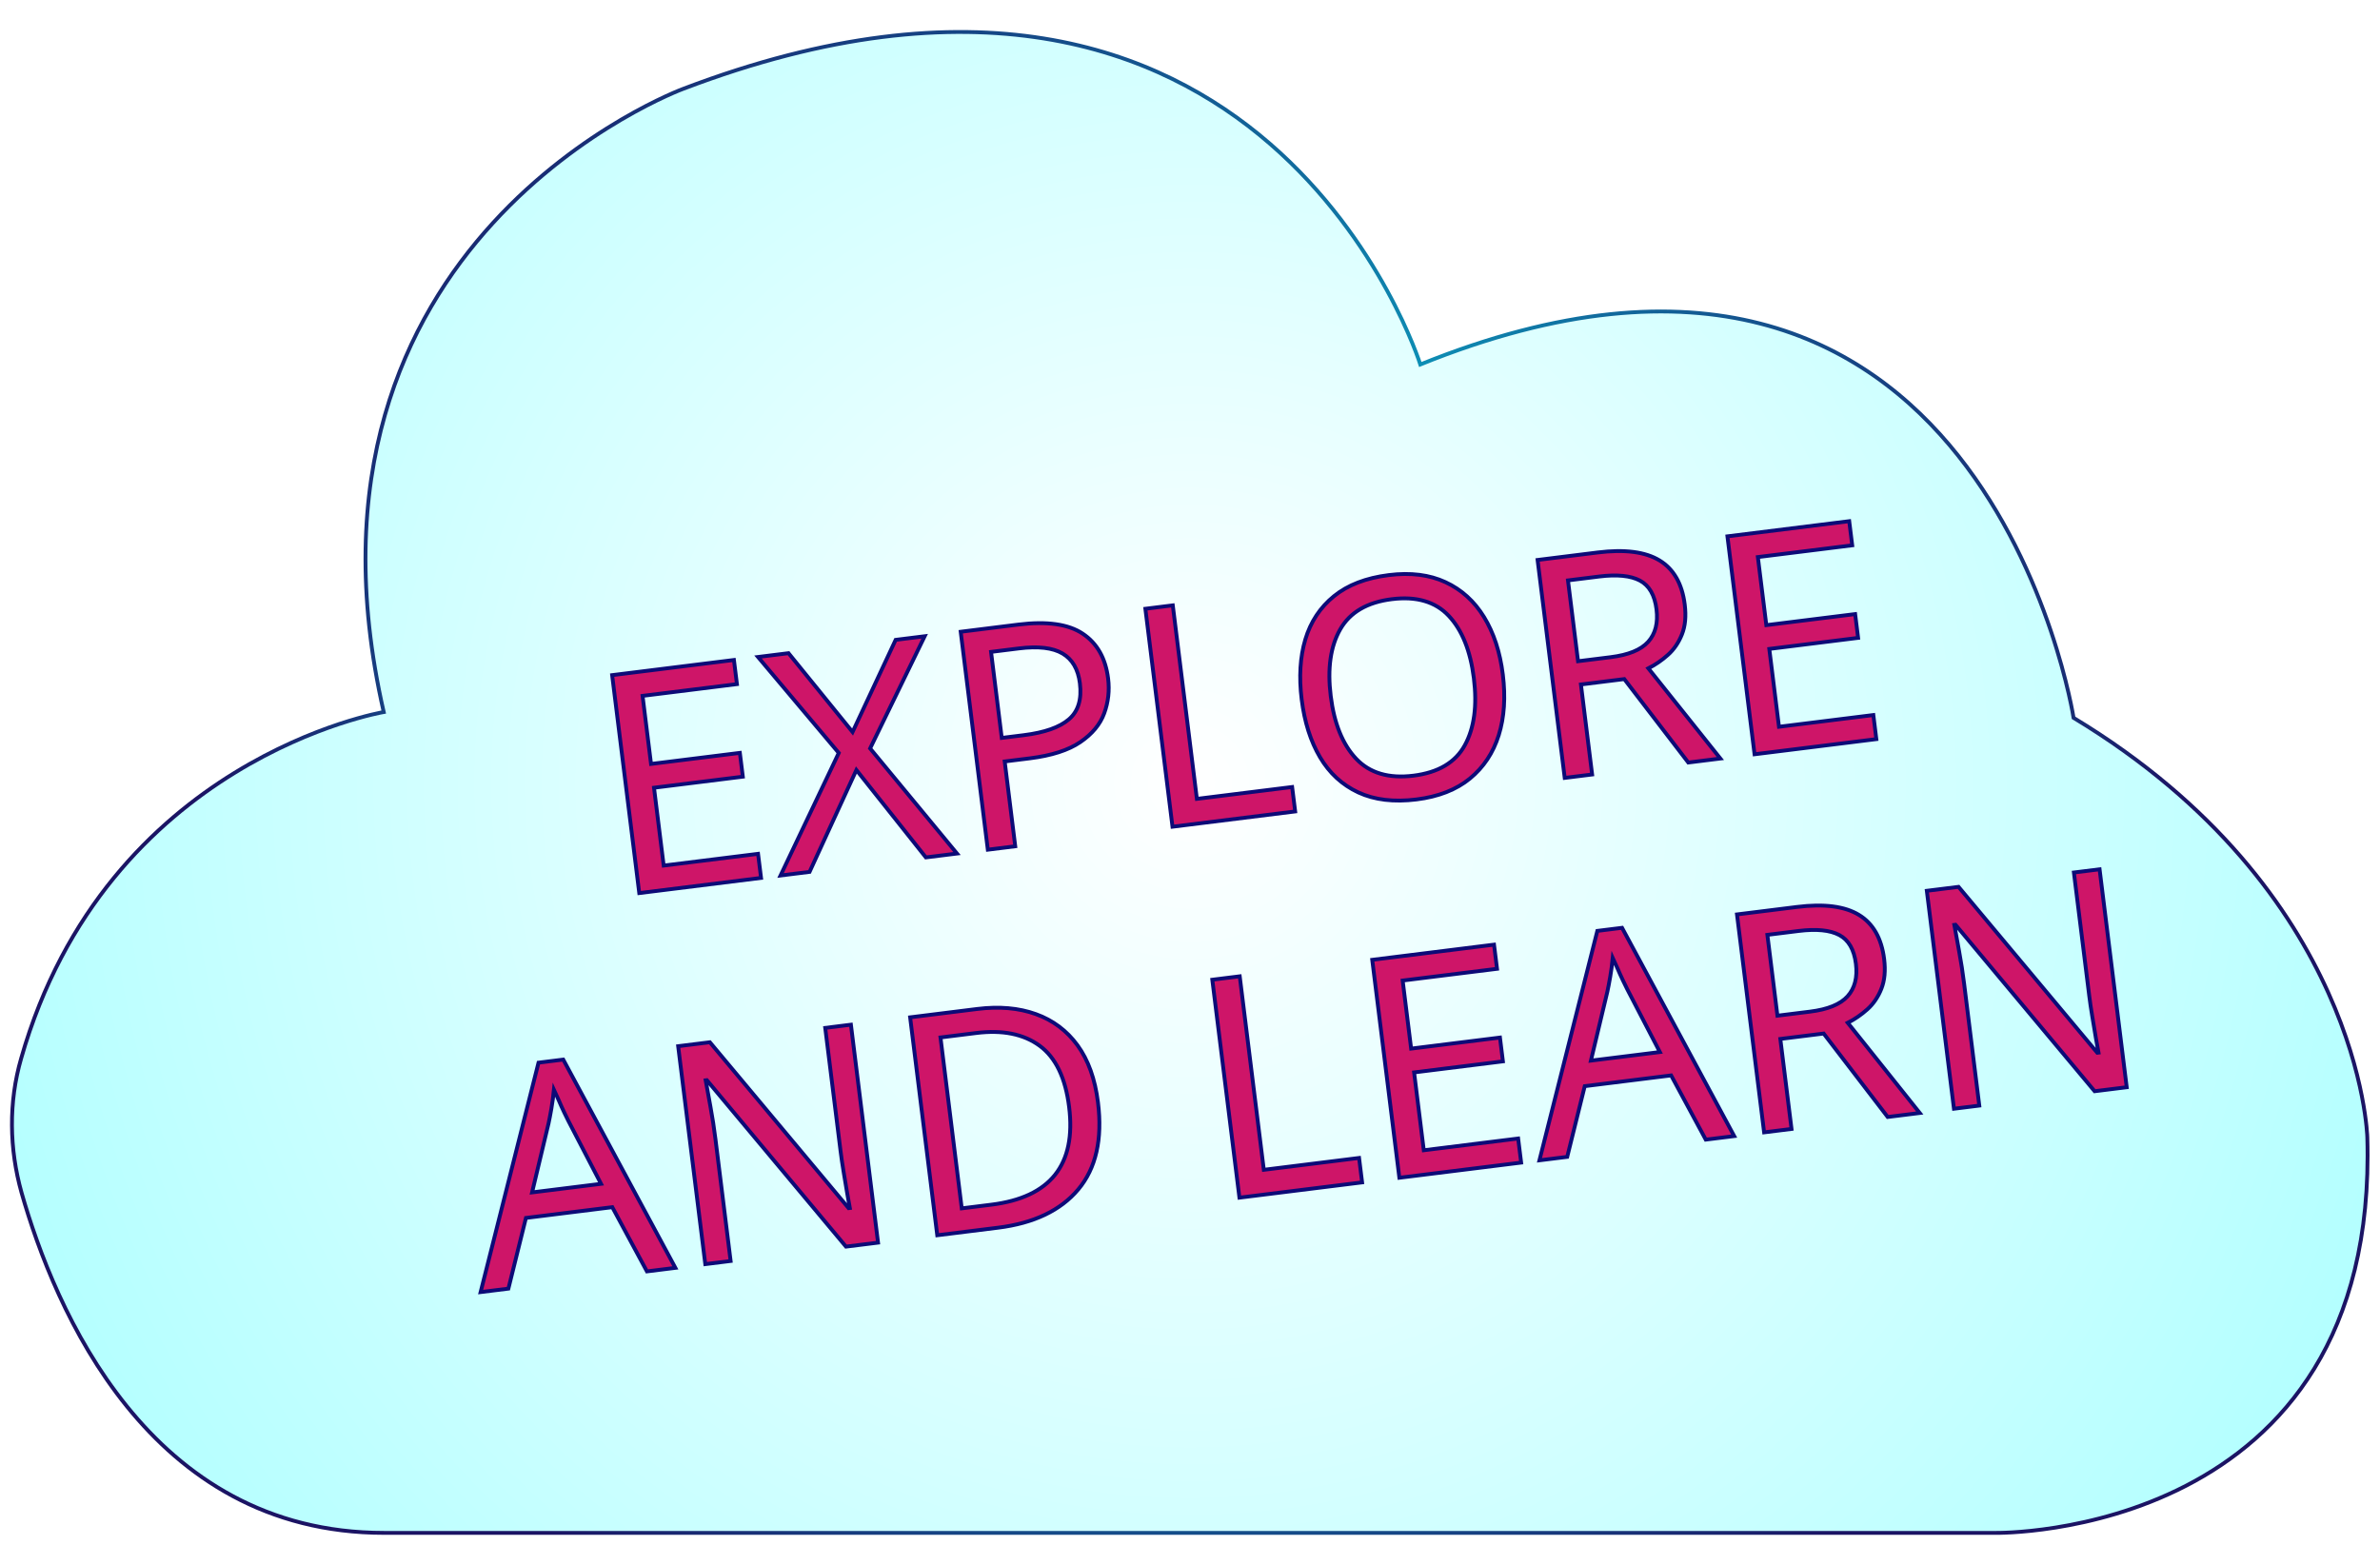
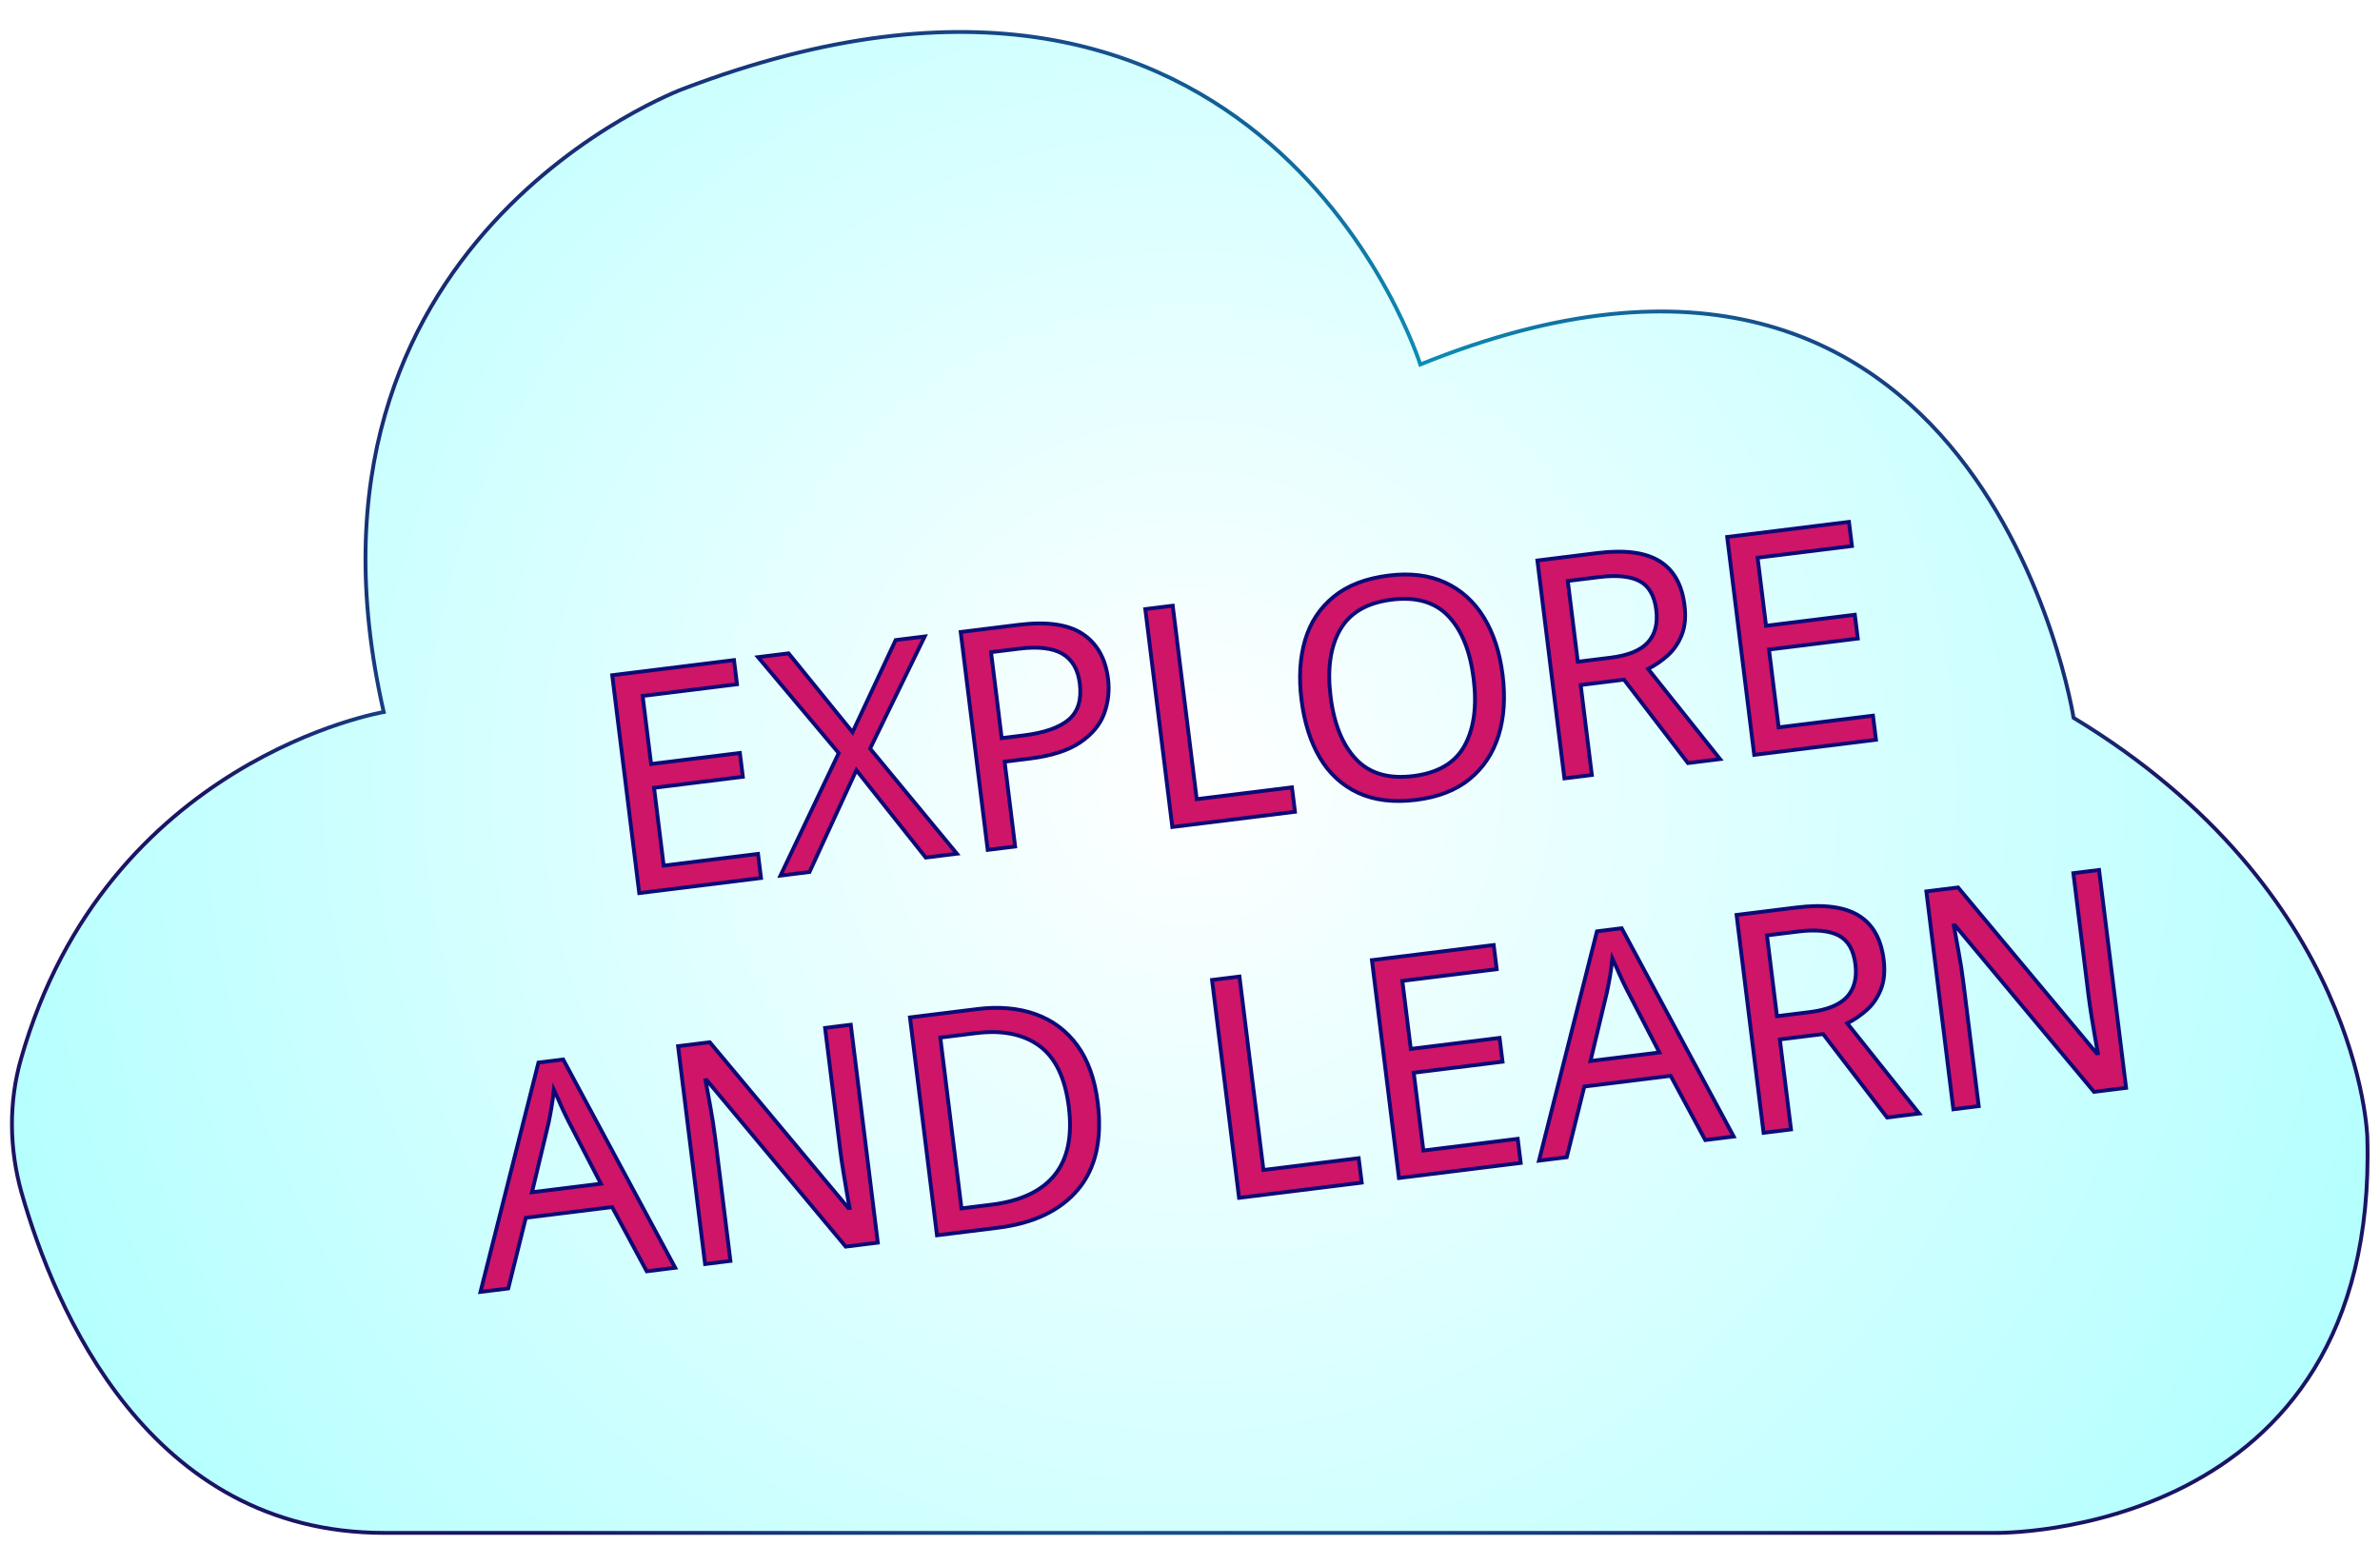
- <svg xmlns="http://www.w3.org/2000/svg" version="1.1" x="0px" y="0px" width="619px" height="407px" viewBox="0 0 619 407" enable-background="new 0 0 619 407" xml:space="preserve">
-   <g id="Layer_2">
-     <radialGradient id="SVGID_1_" cx="309.5" cy="203.5" r="389.754" gradientUnits="userSpaceOnUse">
-       <stop offset="0" style="stop-color:#FFFFFF" />
-       <stop offset="1" style="stop-color:#A6FFFF" />
-     </radialGradient>
-     <radialGradient id="SVGID_2_" cx="309.5" cy="203.5" r="257.309" gradientUnits="userSpaceOnUse">
-       <stop offset="0" style="stop-color:#00FFFF" />
-       <stop offset="1" style="stop-color:#1B1464" />
-     </radialGradient>
-     <path fill="url(#SVGID_1_)" stroke="url(#SVGID_2_)" stroke-miterlimit="10" d="M99.9,398.7h419.2c0,0,99.7,1.6,96.6-102.9   c0,0-1.6-63.9-76.4-109.1c0,0-23.4-151.2-169.9-91.9c0,0-40.5-129.3-191.7-71.7c0,0-106,39-77.9,162.1c0,0-72.1,12.2-94.3,90.1   c-3.3,11.4-3.1,23.5,0.1,34.9C14.2,340.4,38.6,398.7,99.9,398.7z" />
-   </g>
-   <g id="Layer_1">
-     <text transform="matrix(0.9923 -0.1235 0.1235 0.9923 158.5557 233.246)">
-       <tspan x="0" y="0" fill="#CE1568" stroke="#0D0A77" stroke-miterlimit="10" font-family="'Moonglow-Regular'" font-size="80">EXPLORE </tspan>
-       <tspan x="-46" y="97.9" fill="#CE1568" stroke="#0D0A77" stroke-miterlimit="10" font-family="'Moonglow-Regular'" font-size="80">AND LEARN</tspan>
-       <tspan x="351" y="97.9" fill="#E21313" stroke="#000000" stroke-miterlimit="10" font-family="'Moonglow-Regular'" font-size="81.61"> </tspan>
-     </text>
-   </g>
+ <svg xmlns="http://www.w3.org/2000/svg" width="619" height="407" viewBox="0 0 619 407">
+   <radialGradient id="a" cx="309.5" cy="203.5" r="389.754" gradientUnits="userSpaceOnUse">
+     <stop offset="0" stop-color="#fff" />
+     <stop offset="1" stop-color="#A6FFFF" />
+   </radialGradient>
+   <radialGradient id="b" cx="309.5" cy="203.5" r="257.309" gradientUnits="userSpaceOnUse">
+     <stop offset="0" stop-color="#0ff" />
+     <stop offset="1" stop-color="#1B1464" />
+   </radialGradient>
+   <path fill="url(#a)" stroke="url(#b)" stroke-miterlimit="10" d="M99.9 398.7h419.2s99.7 1.6 96.6-102.9c0 0-1.6-63.9-76.4-109.1 0 0-23.4-151.2-169.9-91.9 0 0-40.5-129.3-191.7-71.7 0 0-106 39-77.9 162.1 0 0-72.1 12.2-94.3 90.1-3.3 11.4-3.1 23.5.1 34.9 8.6 30.2 33 88.5 94.3 88.5z" />
+   <text transform="matrix(.992 -.123 .123 .992 158.556 233.246)">
+     <tspan x="0" y="0" fill="#CE1568" stroke="#0D0A77" stroke-miterlimit="10" font-family="'Moonglow-Regular'" font-size="80">EXPLORE</tspan>
+     <tspan x="-46" y="97.9" fill="#CE1568" stroke="#0D0A77" stroke-miterlimit="10" font-family="'Moonglow-Regular'" font-size="80">AND LEARN</tspan>
+   </text>
</svg>
